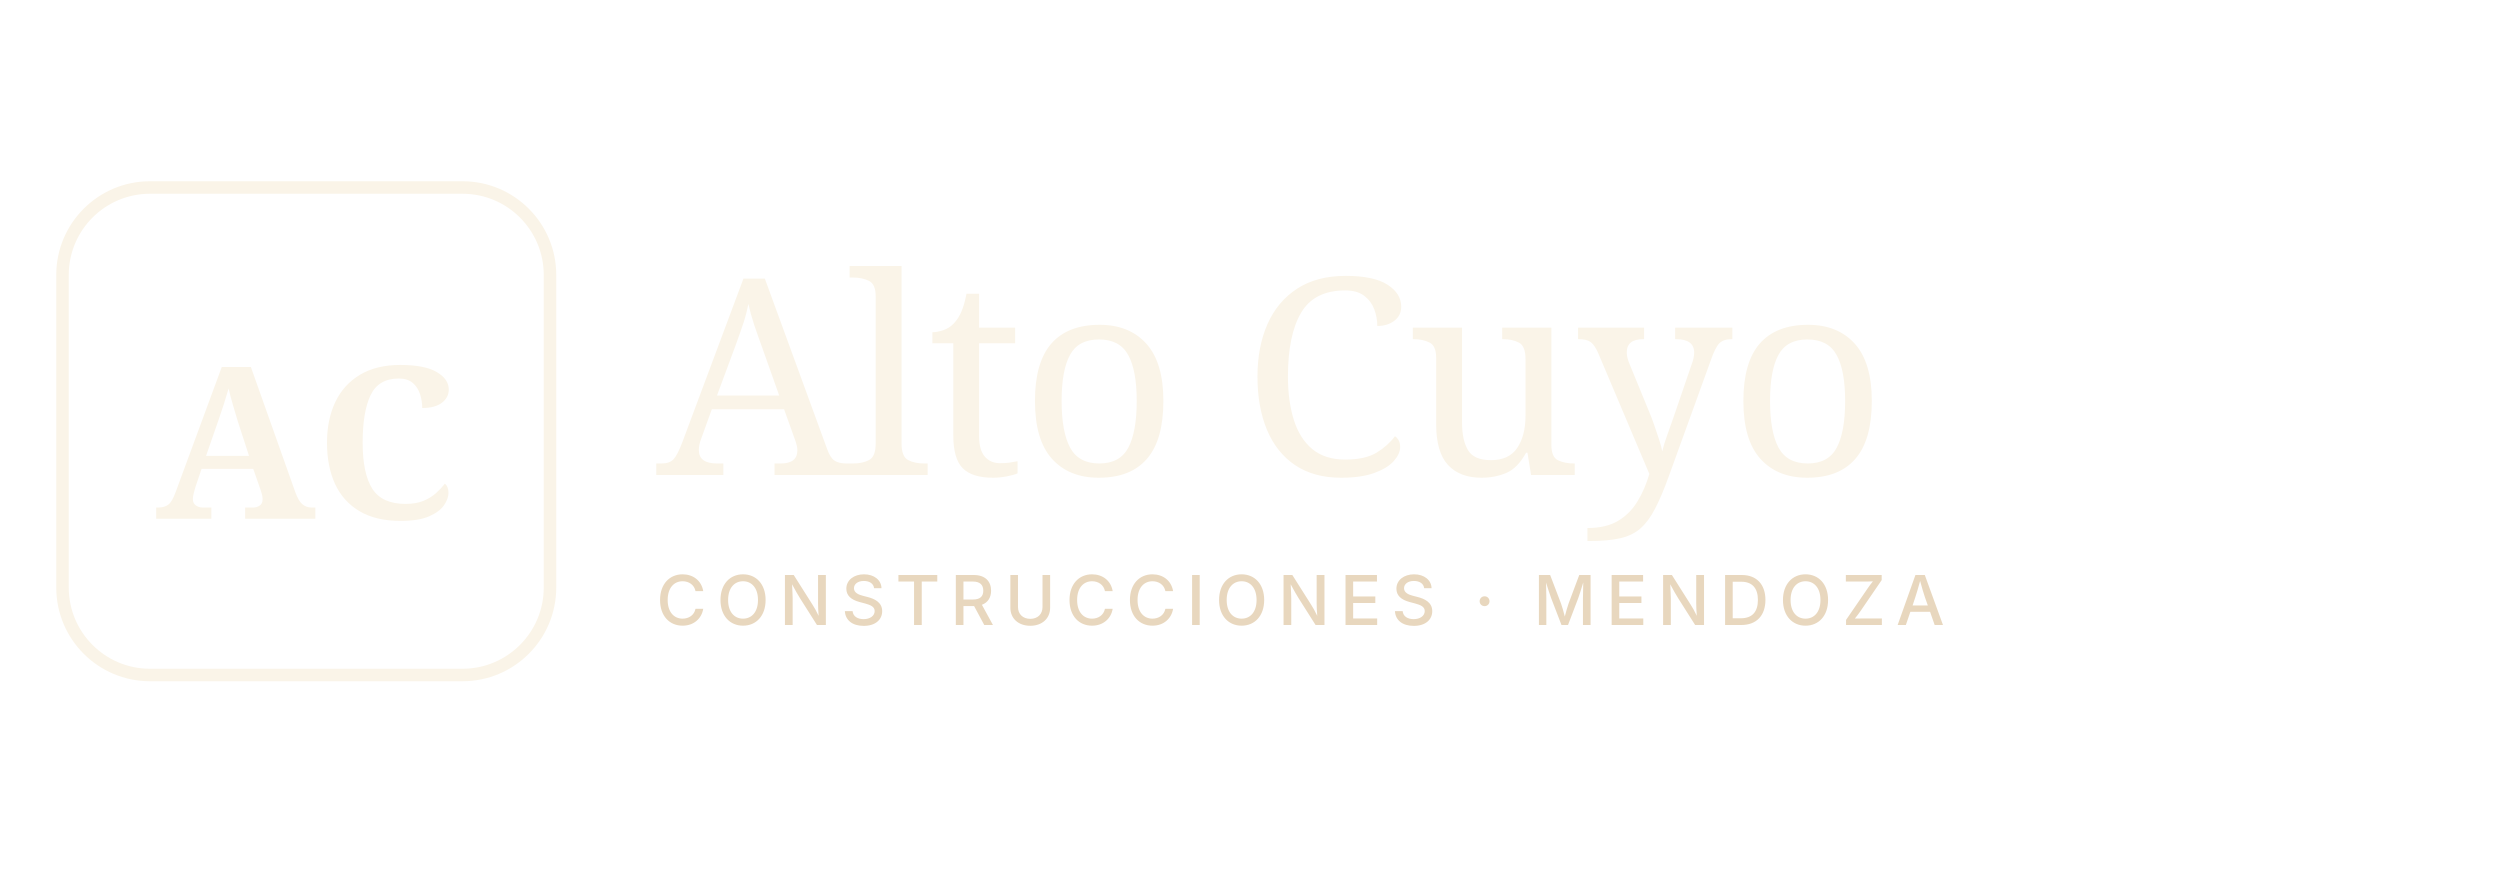
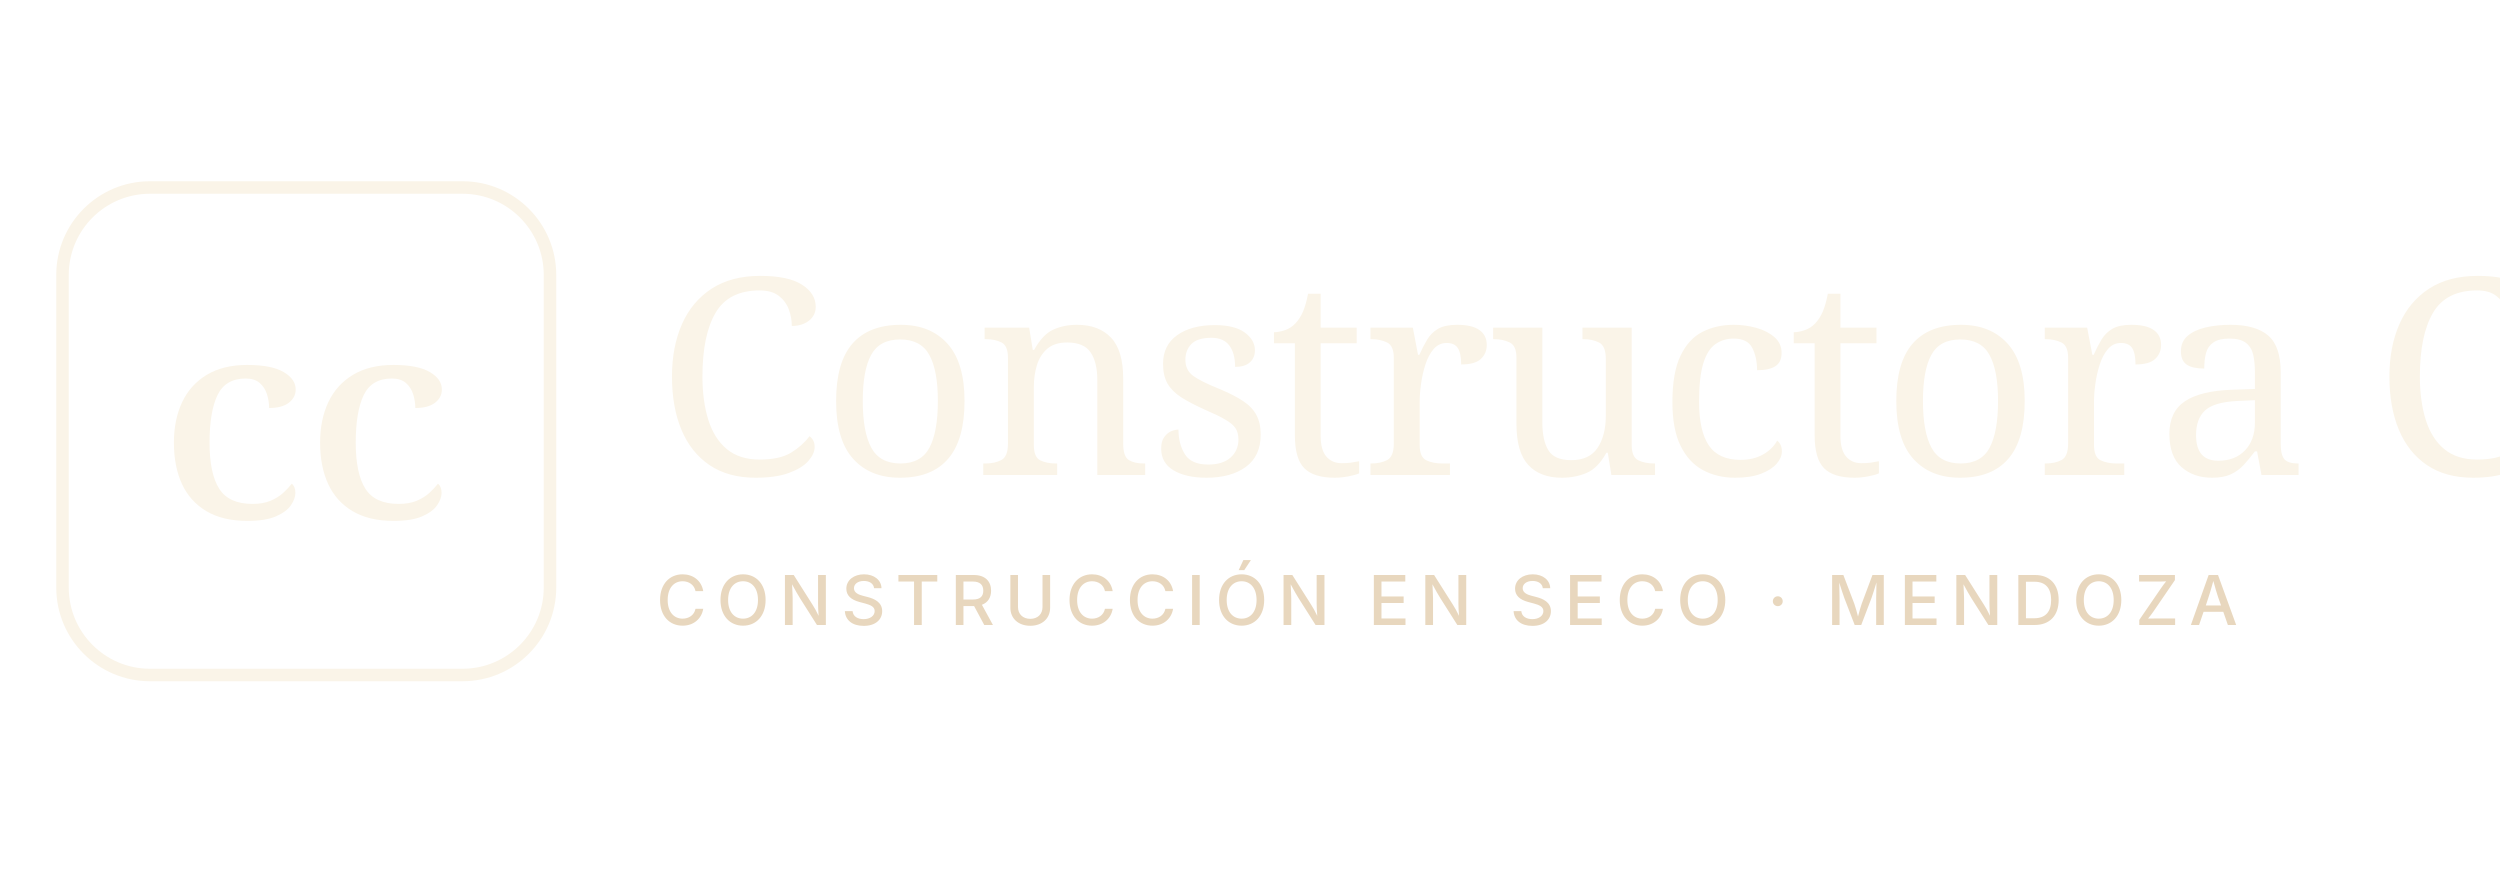
<svg xmlns="http://www.w3.org/2000/svg" viewBox="0 0 400 140" width="400" height="140">
  <rect x="10" y="30" width="78" height="78" rx="14" fill="none" stroke="#FAF4E8" stroke-width="2" />
-   <text x="49" y="83" font-family="Fraunces, Playfair Display, Georgia, serif" font-weight="600" font-size="34" fill="#FAF4E8" text-anchor="middle" letter-spacing="0.02em">AC</text>
-   <text x="105" y="76" font-family="Fraunces, Playfair Display, Georgia, serif" font-weight="500" font-size="44" fill="#FAF4E8" letter-spacing="-0.015em">Alto Cuyo</text>
-   <text x="105" y="100" font-family="DM Sans, Inter, sans-serif" font-weight="500" font-size="11" fill="#E8D7BE" letter-spacing="1.6">CONSTRUCCIONES · MENDOZA</text>
+   <text x="49" y="83" font-family="Fraunces, Playfair Display, Georgia, serif" font-weight="600" font-size="34" fill="#FAF4E8" text-anchor="middle" letter-spacing="0.02em">CC</text>
+   <text x="105" y="76" font-family="Fraunces, Playfair Display, Georgia, serif" font-weight="500" font-size="44" fill="#FAF4E8" letter-spacing="-0.015em">Constructora Cuyo</text>
+   <text x="105" y="100" font-family="DM Sans, Inter, sans-serif" font-weight="500" font-size="11" fill="#E8D7BE" letter-spacing="1.6">CONSTRUCCIÓN EN SECO · MENDOZA</text>
</svg>
